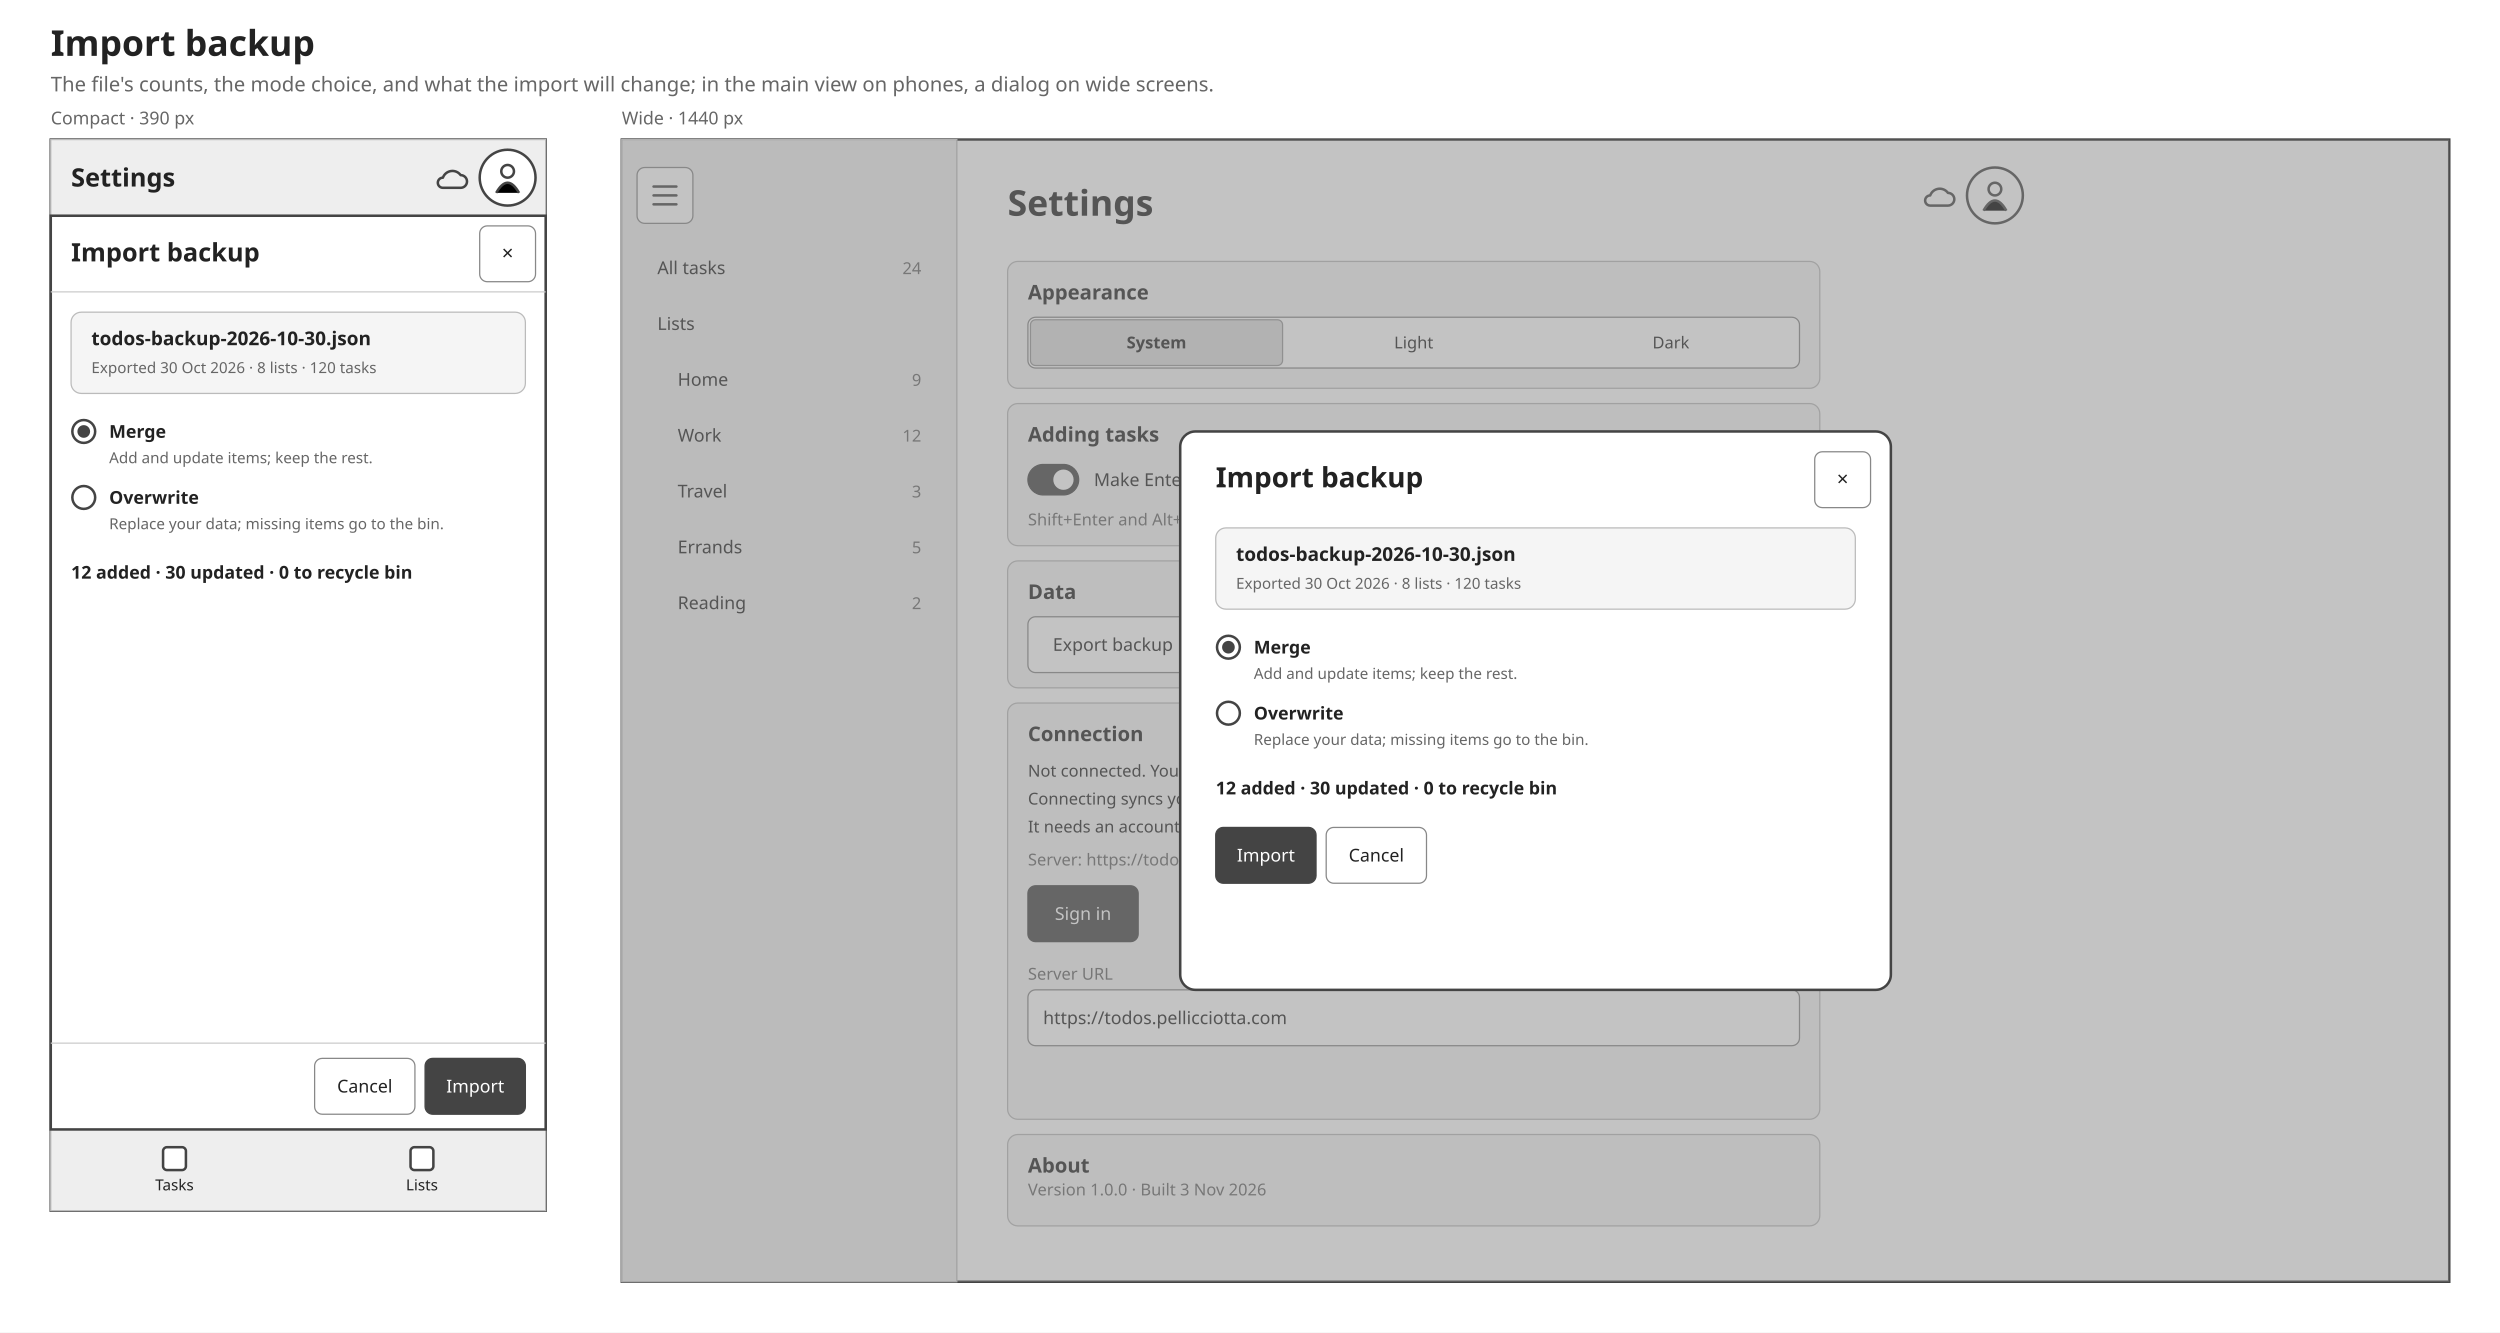
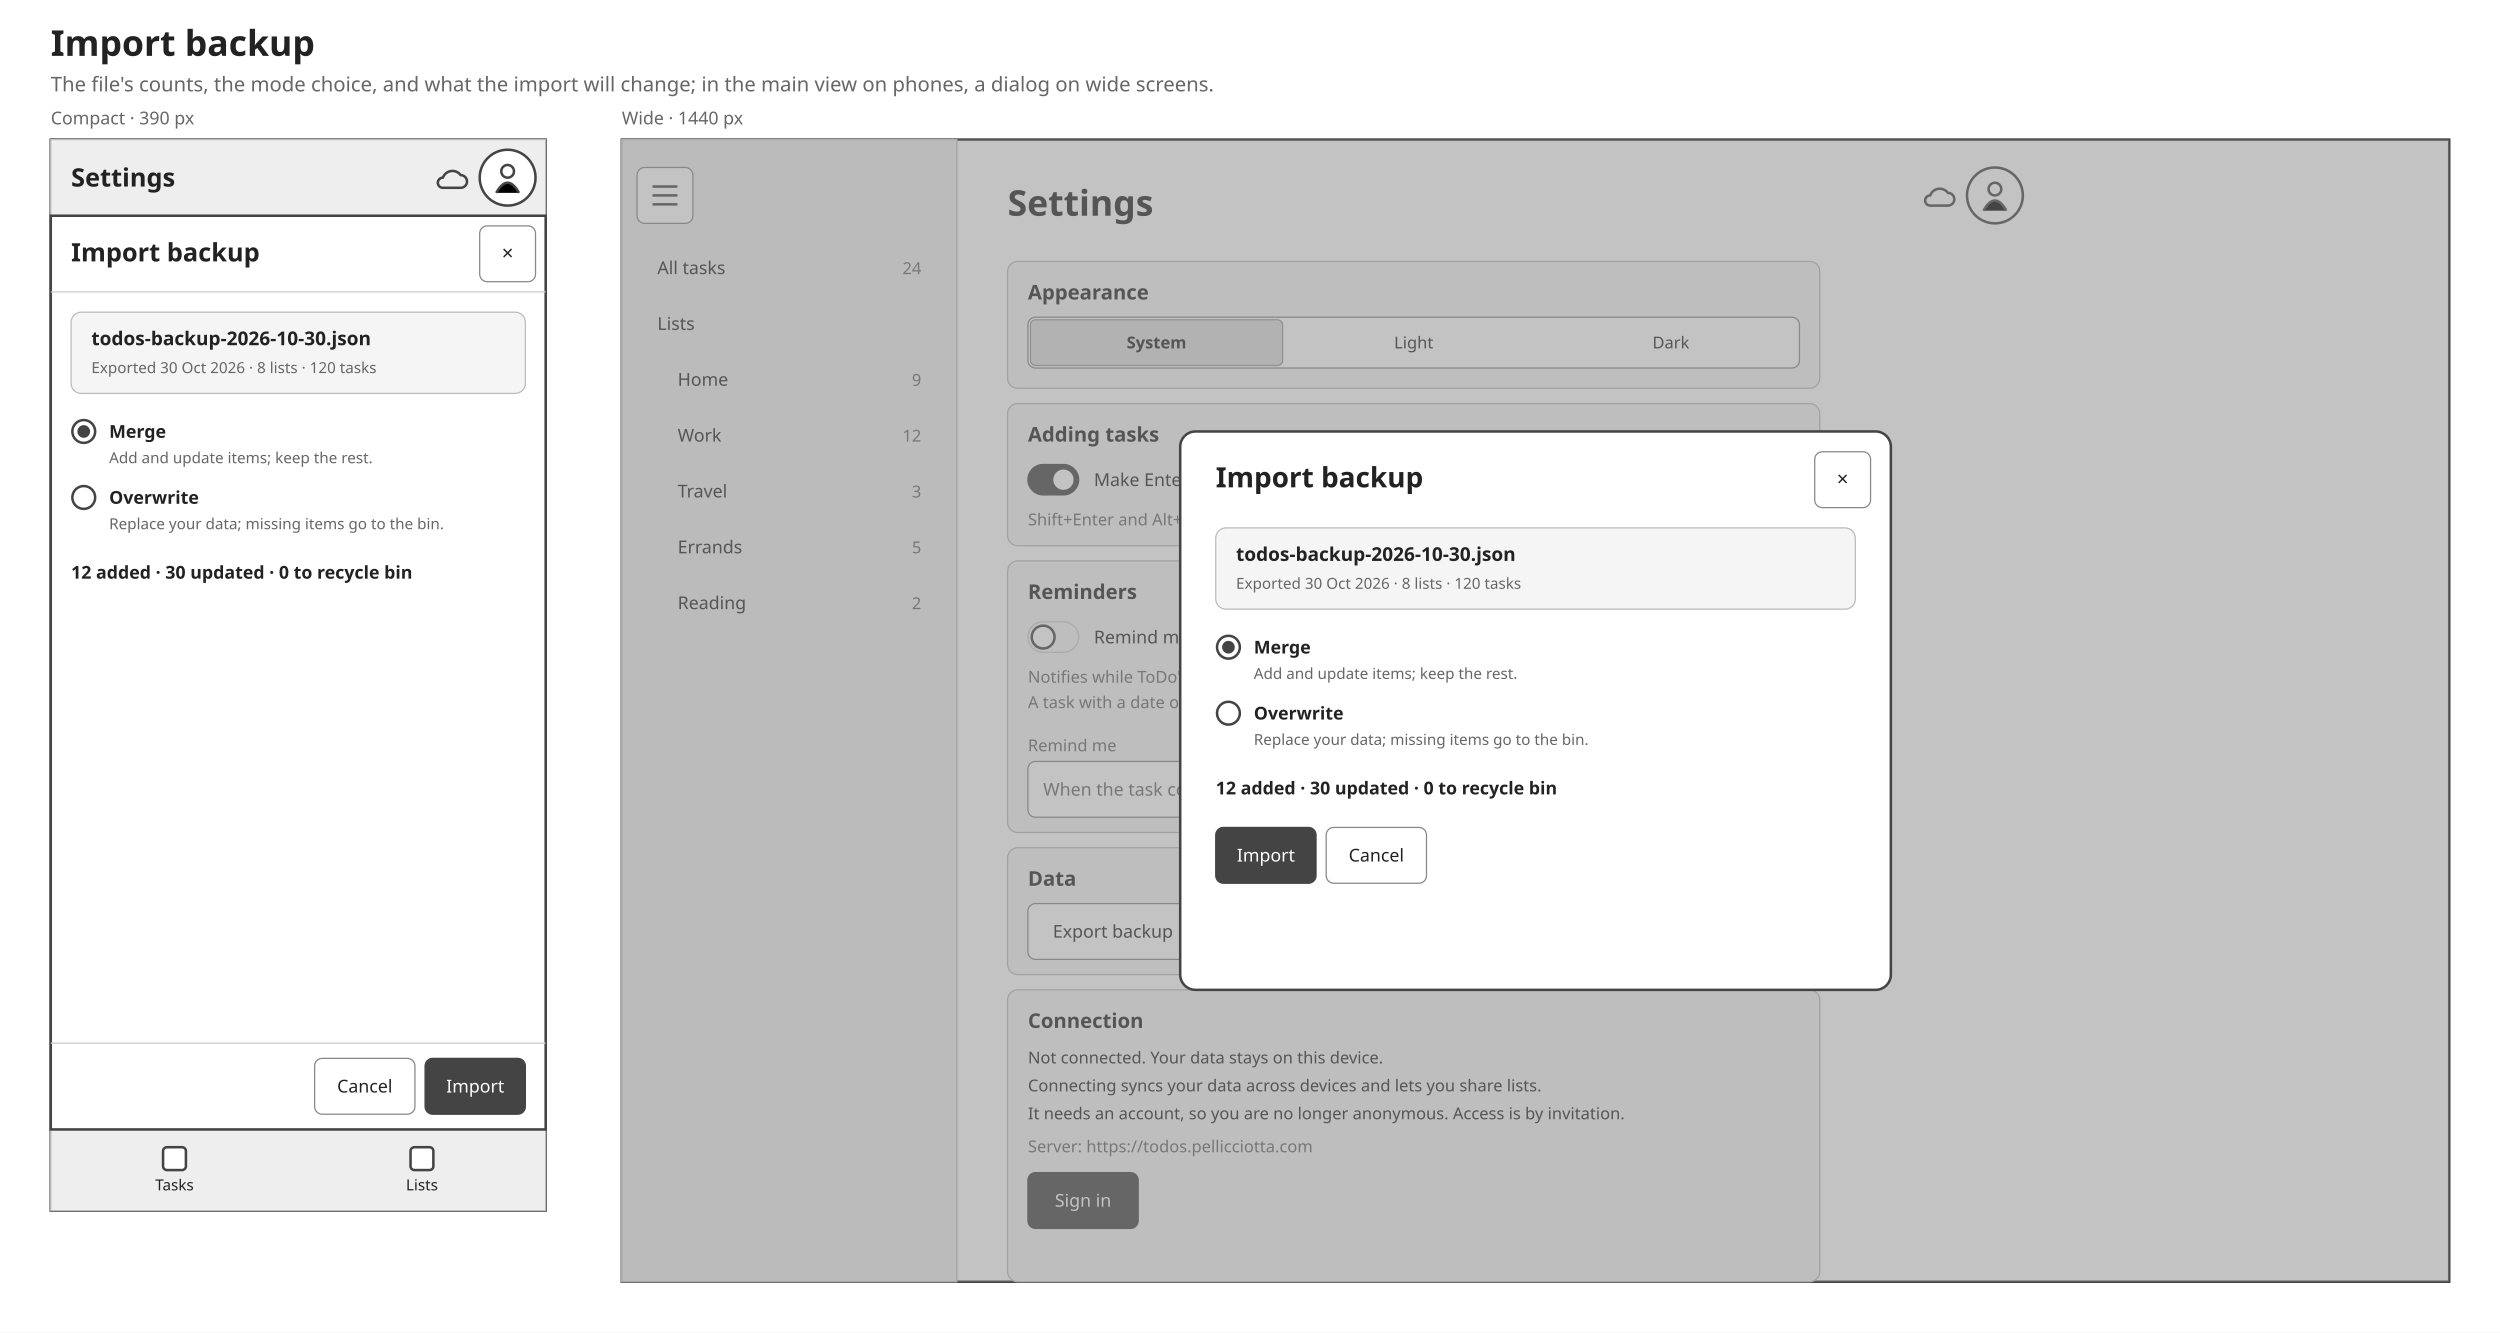
<svg xmlns="http://www.w3.org/2000/svg" width="1970" height="1050" viewBox="0 0 1970 1050">
  <style>
text { font-family: sans-serif; fill: #222222; }
.muted { fill: #666666; }
.on-primary { fill: #ffffff; }
.bold { font-weight: bold; }
rect.frame { fill: #ffffff; stroke: #444444; stroke-width: 2; }
.bar { fill: #eeeeee; stroke: #bbbbbb; }
.box { fill: #f5f5f5; stroke: #bbbbbb; }
.control { fill: #ffffff; stroke: #888888; }
.disabled { fill: #f5f5f5; stroke: #cccccc; }
.primary { fill: #444444; stroke: #444444; }
.selected { fill: #dddddd; stroke: #999999; }
.chip { fill: #eeeeee; stroke: #cccccc; }
.signal { fill: #ffffff; stroke: #222222; stroke-width: 2; }
.scrim { fill: #888888; fill-opacity: 0.5; }
.rule { stroke: #cccccc; }
.drop { stroke: #222222; stroke-width: 3; }
.icon { fill: #ffffff; stroke: #444444; stroke-width: 2; }
.icon-fill { fill: #444444; stroke: #444444; stroke-width: 2; }
.icon-mark { fill: none; stroke: #ffffff; stroke-width: 2; }
.icon-line { stroke: #444444; stroke-width: 2; }
.icon-line-open { fill: none; stroke: #444444; stroke-width: 2; stroke-linecap: round; stroke-linejoin: round; }
.icon-dashed { fill: #ffffff; stroke: #444444; stroke-width: 2; stroke-dasharray: 3 3; }
.meter { fill: #dddddd; stroke: none; }
.meter-fill { fill: #444444; stroke: none; }
.tooltip { fill: #222222; stroke: #222222; }
  </style>
  <rect x="0" y="0" width="1970" height="1050" fill="#ffffff" />
  <text x="40" y="44" font-size="28" class="bold">Import backup</text>
  <text x="40" y="72" font-size="16" class="muted">The file's counts, the mode choice, and what the import will change; in the main view on phones, a dialog on wide screens.</text>
  <text x="40" y="98" font-size="14" class="muted">Compact · 390 px</text>
  <text x="490" y="98" font-size="14" class="muted">Wide · 1440 px</text>
  <g class="frame" data-width="390" data-height="844" transform="translate(40 110)">
    <rect x="0" y="0" width="390" height="844" rx="0" class="frame" />
    <rect x="0" y="0" width="390" height="60" rx="0" class="bar" />
    <circle cx="360" cy="30" r="22" class="icon" />
    <circle cx="360" cy="25" r="5" class="icon" />
    <path d="M 351 42 Q 360 26 369 42" class="icon-line" />
    <path d="M 309 38 H 323 A 5 5 0 0 0 323 28 A 8 8 0 0 0 309 30 A 4 4 0 0 0 309 38 Z" class="icon-line-open" />
    <text x="16" y="37" font-size="20" class="bold">Settings</text>
    <rect x="12" y="72" width="366" height="100" rx="8" class="box" />
    <text x="28" y="102" font-size="16" class="bold">Appearance</text>
    <rect x="28" y="116" width="334" height="40" rx="6" class="control" />
    <rect x="30" y="118" width="107.333" height="36" rx="4" class="selected" />
    <text x="83.667" y="140.55" font-size="13" class="bold" text-anchor="middle">System</text>
    <text x="195" y="140.55" font-size="13" text-anchor="middle">Light</text>
    <text x="306.333" y="140.55" font-size="13" text-anchor="middle">Dark</text>
    <rect x="12" y="184" width="366" height="112" rx="8" class="box" />
    <text x="28" y="214" font-size="16" class="bold">Adding tasks</text>
    <rect x="28" y="232" width="40" height="24" rx="12" class="primary" />
    <circle cx="56" cy="244" r="9" class="icon" />
    <text x="80" y="249" font-size="14">Make Enter add</text>
    <text x="28" y="280" font-size="13" class="muted">Shift+Enter and Alt+Enter always add.</text>
-     <rect x="12" y="308" width="366" height="100" rx="8" class="box" />
-     <text x="28" y="338" font-size="16" class="bold">Data</text>
-     <rect x="28" y="352" width="133.92" height="44" rx="6" class="control" />
-     <text x="94.96" y="378.9" font-size="14" text-anchor="middle">Export backup</text>
-     <rect x="169.92" y="352" width="133.92" height="44" rx="6" class="control" />
-     <text x="236.88" y="378.9" font-size="14" text-anchor="middle">Import backup</text>
-     <rect x="12" y="420" width="366" height="328" rx="8" class="box" />
-     <text x="28" y="450" font-size="16" class="bold">Connection</text>
-     <text x="28" y="478" font-size="13">Not connected. Your data stays on this device.</text>
-     <text x="28" y="500" font-size="13">Connecting syncs your data across devices an…</text>
-     <text x="28" y="522" font-size="13">It needs an account, so you are no longer an…</text>
-     <text x="28" y="548" font-size="13" class="muted">Server: https://todos.pellicciotta.com</text>
-     <rect x="28" y="564" width="86.88" height="44" rx="6" class="primary" />
-     <text x="71.44" y="590.9" font-size="14" class="on-primary" text-anchor="middle">Sign in</text>
-     <text x="28" y="638" font-size="13" class="muted">Server URL</text>
-     <rect x="28" y="646" width="334" height="44" rx="6" class="control" />
-     <text x="40" y="673" font-size="14">https://todos.pellicciotta.com</text>
-     <rect x="12" y="760" width="366" height="72" rx="8" class="box" />
-     <text x="28" y="790" font-size="16" class="bold">About</text>
-     <text x="28" y="808" font-size="13" class="muted">Version 1.0.0 · Built 3 Nov 2026</text>
+     <rect x="12" y="308" width="366" height="214" rx="8" class="box" />
+     <text x="28" y="338" font-size="16" class="bold">Reminders</text>
+     <rect x="28" y="356" width="40" height="24" rx="12" class="disabled" />
+     <circle cx="40" cy="368" r="9" class="icon" />
+     <text x="80" y="373" font-size="14">Remind me when tasks come due</text>
+     <text x="28" y="404" font-size="13" class="muted">Notifies while ToDo's is open in a browser t…</text>
+     <text x="28" y="424" font-size="13" class="muted">A task with a date only reminds at 9:00 on t…</text>
+     <text x="28" y="458" font-size="13" class="muted">Remind me</text>
+     <rect x="28" y="466" width="334" height="44" rx="6" class="control" />
+     <text x="40" y="493" font-size="14" class="muted">When the task comes due</text>
+     <rect x="12" y="534" width="366" height="100" rx="8" class="box" />
+     <text x="28" y="564" font-size="16" class="bold">Data</text>
+     <rect x="28" y="578" width="133.92" height="44" rx="6" class="control" />
+     <text x="94.96" y="604.9" font-size="14" text-anchor="middle">Export backup</text>
+     <rect x="169.92" y="578" width="133.92" height="44" rx="6" class="control" />
+     <text x="236.88" y="604.9" font-size="14" text-anchor="middle">Import backup</text>
+     <rect x="12" y="646" width="366" height="134" rx="8" class="box" />
+     <text x="28" y="676" font-size="16" class="bold">Connection</text>
+     <text x="28" y="704" font-size="13">Not connected. Your data stays on this device.</text>
+     <text x="28" y="726" font-size="13">Connecting syncs your data across devices an…</text>
+     <text x="28" y="748" font-size="13">It needs an account, so you are no longer an…</text>
+     <text x="28" y="774" font-size="13" class="muted">Server: https://todos.pellicciotta.com</text>
    <rect x="0" y="780" width="390" height="64" rx="0" class="bar" />
    <rect x="88.5" y="794" width="18" height="18" rx="3" class="icon" />
    <text x="97.5" y="828" font-size="12" text-anchor="middle">Tasks</text>
    <rect x="283.5" y="794" width="18" height="18" rx="3" class="icon" />
    <text x="292.5" y="828" font-size="12" text-anchor="middle">Lists</text>
    <rect x="0" y="60" width="390" height="720" rx="0" class="frame" />
    <text x="16" y="96" font-size="20" class="bold">Import backup</text>
    <rect x="338" y="68" width="44" height="44" rx="6" class="control" />
    <text x="360" y="95" font-size="16" text-anchor="middle">×</text>
    <line x1="0" y1="120" x2="390" y2="120" class="rule" />
    <rect x="16" y="136" width="358" height="64" rx="8" class="box" />
    <text x="32" y="162" font-size="15" class="bold">todos-backup-2026-10-30.json</text>
    <text x="32" y="184" font-size="12" class="muted">Exported 30 Oct 2026 · 8 lists · 120 tasks</text>
    <circle cx="26" cy="230" r="9" class="icon" />
    <circle cx="26" cy="230" r="4" class="icon-fill" />
    <text x="46" y="235" font-size="14" class="bold">Merge</text>
    <text x="46" y="255" font-size="12" class="muted">Add and update items; keep the rest.</text>
    <circle cx="26" cy="282" r="9" class="icon" />
    <text x="46" y="287" font-size="14" class="bold">Overwrite</text>
    <text x="46" y="307" font-size="12" class="muted">Replace your data; missing items go to the bin.</text>
    <text x="16" y="346" font-size="14" class="bold">12 added · 30 updated · 0 to recycle bin</text>
    <line x1="0" y1="712" x2="390" y2="712" class="rule" />
    <rect x="294.96" y="724" width="79.04" height="44" rx="6" class="primary" />
    <text x="334.48" y="750.9" font-size="14" class="on-primary" text-anchor="middle">Import</text>
    <rect x="207.92" y="724" width="79.04" height="44" rx="6" class="control" />
    <text x="247.44" y="750.9" font-size="14" text-anchor="middle">Cancel</text>
  </g>
  <g class="frame" data-width="1440" data-height="900" transform="translate(490 110)">
    <rect x="0" y="0" width="1440" height="900" rx="0" class="frame" />
    <rect x="0" y="0" width="264" height="900" rx="0" class="bar" />
    <rect x="12" y="22" width="44" height="44" rx="6" class="control" />
    <path d="M 25 37 H 43" class="icon-line-open" />
    <path d="M 25 44 H 43" class="icon-line-open" />
    <path d="M 25 51 H 43" class="icon-line-open" />
    <text x="28" y="106" font-size="14">All tasks</text>
    <text x="236" y="106" font-size="13" class="muted" text-anchor="end">24</text>
    <text x="28" y="150" font-size="14">Lists</text>
    <text x="44" y="194" font-size="14">Home</text>
    <text x="236" y="194" font-size="13" class="muted" text-anchor="end">9</text>
    <text x="44" y="238" font-size="14">Work</text>
    <text x="236" y="238" font-size="13" class="muted" text-anchor="end">12</text>
    <text x="44" y="282" font-size="14">Travel</text>
    <text x="236" y="282" font-size="13" class="muted" text-anchor="end">3</text>
    <text x="44" y="326" font-size="14">Errands</text>
    <text x="236" y="326" font-size="13" class="muted" text-anchor="end">5</text>
    <text x="44" y="370" font-size="14">Reading</text>
    <text x="236" y="370" font-size="13" class="muted" text-anchor="end">2</text>
    <circle cx="1082" cy="44" r="22" class="icon" />
    <circle cx="1082" cy="39" r="5" class="icon" />
    <path d="M 1073 56 Q 1082 40 1091 56" class="icon-line" />
    <path d="M 1031 52 H 1045 A 5 5 0 0 0 1045 42 A 8 8 0 0 0 1031 44 A 4 4 0 0 0 1031 52 Z" class="icon-line-open" />
    <text x="304" y="60" font-size="28" class="bold">Settings</text>
    <rect x="304" y="96" width="640" height="100" rx="8" class="box" />
    <text x="320" y="126" font-size="16" class="bold">Appearance</text>
    <rect x="320" y="140" width="608" height="40" rx="6" class="control" />
    <rect x="322" y="142" width="198.667" height="36" rx="4" class="selected" />
    <text x="421.333" y="164.55" font-size="13" class="bold" text-anchor="middle">System</text>
    <text x="624" y="164.55" font-size="13" text-anchor="middle">Light</text>
    <text x="826.667" y="164.55" font-size="13" text-anchor="middle">Dark</text>
    <rect x="304" y="208" width="640" height="112" rx="8" class="box" />
    <text x="320" y="238" font-size="16" class="bold">Adding tasks</text>
    <rect x="320" y="256" width="40" height="24" rx="12" class="primary" />
    <circle cx="348" cy="268" r="9" class="icon" />
    <text x="372" y="273" font-size="14">Make Enter add</text>
    <text x="320" y="304" font-size="13" class="muted">Shift+Enter and Alt+Enter always add.</text>
-     <rect x="304" y="332" width="640" height="100" rx="8" class="box" />
-     <text x="320" y="362" font-size="16" class="bold">Data</text>
-     <rect x="320" y="376" width="133.92" height="44" rx="6" class="control" />
-     <text x="386.96" y="402.9" font-size="14" text-anchor="middle">Export backup</text>
-     <rect x="461.92" y="376" width="133.92" height="44" rx="6" class="control" />
-     <text x="528.88" y="402.9" font-size="14" text-anchor="middle">Import backup</text>
-     <rect x="304" y="444" width="640" height="328" rx="8" class="box" />
-     <text x="320" y="474" font-size="16" class="bold">Connection</text>
-     <text x="320" y="502" font-size="13">Not connected. Your data stays on this device.</text>
-     <text x="320" y="524" font-size="13">Connecting syncs your data across devices and lets you share lists.</text>
-     <text x="320" y="546" font-size="13">It needs an account, so you are no longer anonymous. Access is by invitation.</text>
-     <text x="320" y="572" font-size="13" class="muted">Server: https://todos.pellicciotta.com</text>
-     <rect x="320" y="588" width="86.88" height="44" rx="6" class="primary" />
-     <text x="363.44" y="614.9" font-size="14" class="on-primary" text-anchor="middle">Sign in</text>
-     <text x="320" y="662" font-size="13" class="muted">Server URL</text>
-     <rect x="320" y="670" width="608" height="44" rx="6" class="control" />
-     <text x="332" y="697" font-size="14">https://todos.pellicciotta.com</text>
-     <rect x="304" y="784" width="640" height="72" rx="8" class="box" />
-     <text x="320" y="814" font-size="16" class="bold">About</text>
-     <text x="320" y="832" font-size="13" class="muted">Version 1.0.0 · Built 3 Nov 2026</text>
+     <rect x="304" y="332" width="640" height="214" rx="8" class="box" />
+     <text x="320" y="362" font-size="16" class="bold">Reminders</text>
+     <rect x="320" y="380" width="40" height="24" rx="12" class="disabled" />
+     <circle cx="332" cy="392" r="9" class="icon" />
+     <text x="372" y="397" font-size="14">Remind me when tasks come due</text>
+     <text x="320" y="428" font-size="13" class="muted">Notifies while ToDo's is open in a browser tab.</text>
+     <text x="320" y="448" font-size="13" class="muted">A task with a date only reminds at 9:00 on that day.</text>
+     <text x="320" y="482" font-size="13" class="muted">Remind me</text>
+     <rect x="320" y="490" width="608" height="44" rx="6" class="control" />
+     <text x="332" y="517" font-size="14" class="muted">When the task comes due</text>
+     <rect x="304" y="558" width="640" height="100" rx="8" class="box" />
+     <text x="320" y="588" font-size="16" class="bold">Data</text>
+     <rect x="320" y="602" width="133.92" height="44" rx="6" class="control" />
+     <text x="386.96" y="628.9" font-size="14" text-anchor="middle">Export backup</text>
+     <rect x="461.92" y="602" width="133.92" height="44" rx="6" class="control" />
+     <text x="528.88" y="628.9" font-size="14" text-anchor="middle">Import backup</text>
+     <rect x="304" y="670" width="640" height="230" rx="8" class="box" />
+     <text x="320" y="700" font-size="16" class="bold">Connection</text>
+     <text x="320" y="728" font-size="13">Not connected. Your data stays on this device.</text>
+     <text x="320" y="750" font-size="13">Connecting syncs your data across devices and lets you share lists.</text>
+     <text x="320" y="772" font-size="13">It needs an account, so you are no longer anonymous. Access is by invitation.</text>
+     <text x="320" y="798" font-size="13" class="muted">Server: https://todos.pellicciotta.com</text>
+     <rect x="320" y="814" width="86.88" height="44" rx="6" class="primary" />
+     <text x="363.44" y="840.9" font-size="14" class="on-primary" text-anchor="middle">Sign in</text>
    <rect x="0" y="0" width="1440" height="900" rx="0" class="scrim" />
    <rect x="440" y="230" width="560" height="440" rx="12" class="frame" />
    <text x="468" y="274" font-size="22" class="bold">Import backup</text>
    <rect x="940" y="246" width="44" height="44" rx="6" class="control" />
    <text x="962" y="273" font-size="16" text-anchor="middle">×</text>
    <rect x="468" y="306" width="504" height="64" rx="8" class="box" />
    <text x="484" y="332" font-size="15" class="bold">todos-backup-2026-10-30.json</text>
    <text x="484" y="354" font-size="12" class="muted">Exported 30 Oct 2026 · 8 lists · 120 tasks</text>
    <circle cx="478" cy="400" r="9" class="icon" />
    <circle cx="478" cy="400" r="4" class="icon-fill" />
    <text x="498" y="405" font-size="14" class="bold">Merge</text>
    <text x="498" y="425" font-size="12" class="muted">Add and update items; keep the rest.</text>
    <circle cx="478" cy="452" r="9" class="icon" />
    <text x="498" y="457" font-size="14" class="bold">Overwrite</text>
    <text x="498" y="477" font-size="12" class="muted">Replace your data; missing items go to the bin.</text>
    <text x="468" y="516" font-size="14" class="bold">12 added · 30 updated · 0 to recycle bin</text>
    <rect x="468" y="542" width="79.04" height="44" rx="6" class="primary" />
    <text x="507.52" y="568.9" font-size="14" class="on-primary" text-anchor="middle">Import</text>
    <rect x="555.04" y="542" width="79.04" height="44" rx="6" class="control" />
    <text x="594.56" y="568.9" font-size="14" text-anchor="middle">Cancel</text>
  </g>
</svg>
